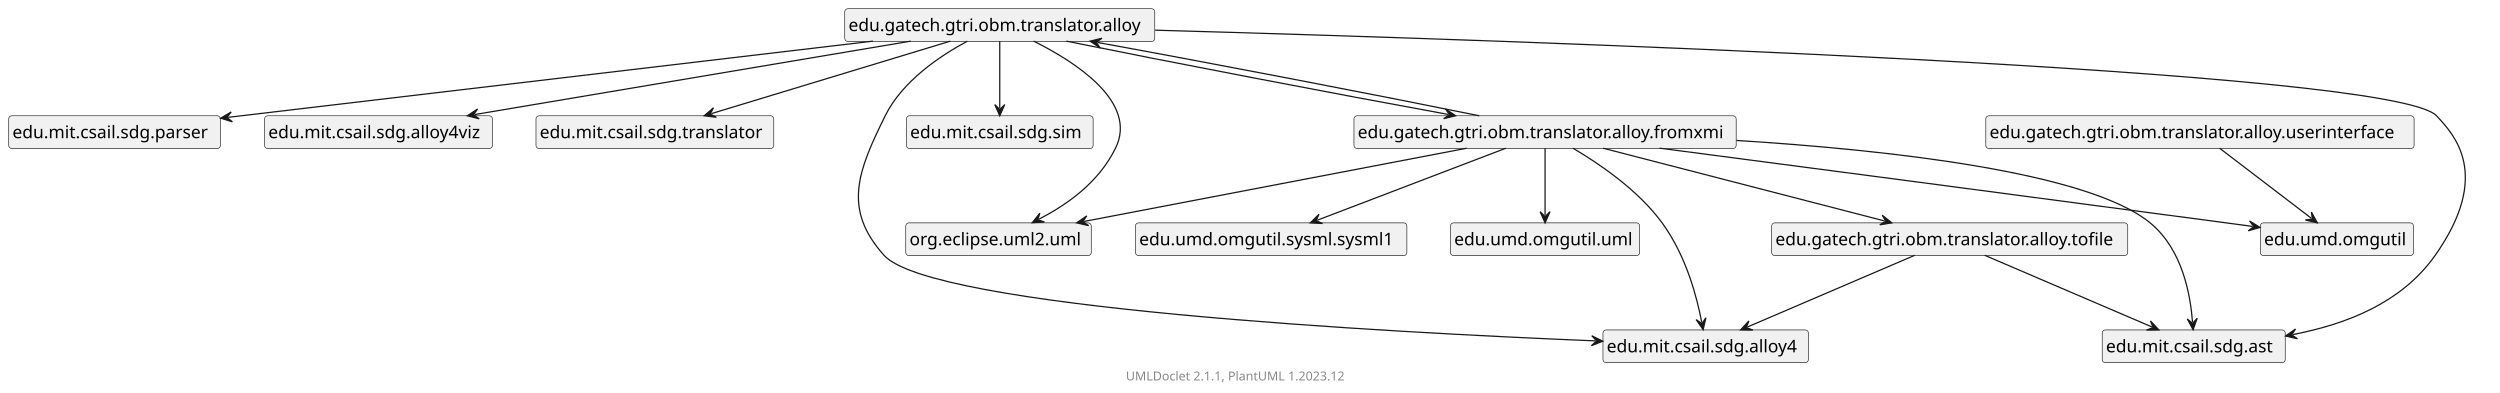
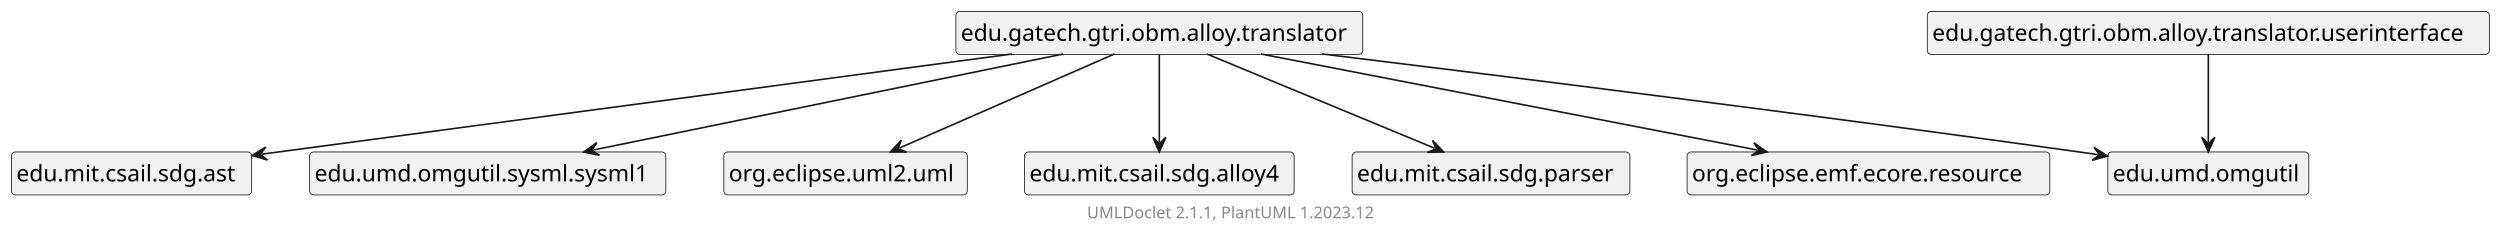
- <svg xmlns="http://www.w3.org/2000/svg" xmlns:xlink="http://www.w3.org/1999/xlink" contentStyleType="text/css" height="315px" preserveAspectRatio="none" style="width:2008px;height:315px;" version="1.1" viewBox="0 0 2008 315" width="2008px" zoomAndPan="magnify">
+ <svg xmlns="http://www.w3.org/2000/svg" xmlns:xlink="http://www.w3.org/1999/xlink" contentStyleType="text/css" height="143px" preserveAspectRatio="none" style="width:1530px;height:143px;" version="1.1" viewBox="0 0 1530 143" width="1530px" zoomAndPan="magnify">
  <defs />
  <g>
-     <a href="edu/gatech/gtri/obm/translator/alloy/package-summary.html" target="_top" title="edu/gatech/gtri/obm/translator/alloy/package-summary.html" xlink:actuate="onRequest" xlink:href="edu/gatech/gtri/obm/translator/alloy/package-summary.html" xlink:show="new" xlink:title="edu/gatech/gtri/obm/translator/alloy/package-summary.html" xlink:type="simple">
-       <g id="elem_edu.gatech.gtri.obm.translator.alloy">
-         <rect codeLine="28" fill="#F1F1F1" height="26.297" id="edu.gatech.gtri.obm.translator.alloy" rx="2.5" ry="2.5" style="stroke:#181818;stroke-width:0.5;" width="249" x="678.5" y="7" />
-         <text fill="#000000" font-family="sans-serif" font-size="14" lengthAdjust="spacing" textLength="243" x="681.5" y="24.995">edu.gatech.gtri.obm.translator.alloy</text>
+     <a href="edu/gatech/gtri/obm/alloy/translator/package-summary.html" target="_top" title="edu/gatech/gtri/obm/alloy/translator/package-summary.html" xlink:actuate="onRequest" xlink:href="edu/gatech/gtri/obm/alloy/translator/package-summary.html" xlink:show="new" xlink:title="edu/gatech/gtri/obm/alloy/translator/package-summary.html" xlink:type="simple">
+       <g id="elem_edu.gatech.gtri.obm.alloy.translator">
+         <rect codeLine="17" fill="#F1F1F1" height="26.297" id="edu.gatech.gtri.obm.alloy.translator" rx="2.5" ry="2.5" style="stroke:#181818;stroke-width:0.5;" width="249" x="585" y="7" />
+         <text fill="#000000" font-family="sans-serif" font-size="14" lengthAdjust="spacing" textLength="243" x="588" y="24.995">edu.gatech.gtri.obm.alloy.translator</text>
      </g>
    </a>
    <g id="elem_edu.mit.csail.sdg.ast">
-       <rect fill="#F1F1F1" height="26.297" id="edu.mit.csail.sdg.ast" rx="2.5" ry="2.5" style="stroke:#181818;stroke-width:0.5;" width="147" x="1688.5" y="265" />
-       <text fill="#000000" font-family="sans-serif" font-size="14" lengthAdjust="spacing" textLength="141" x="1691.5" y="282.995">edu.mit.csail.sdg.ast</text>
+       <rect fill="#F1F1F1" height="26.297" id="edu.mit.csail.sdg.ast" rx="2.5" ry="2.5" style="stroke:#181818;stroke-width:0.5;" width="147" x="7" y="93" />
+       <text fill="#000000" font-family="sans-serif" font-size="14" lengthAdjust="spacing" textLength="141" x="10" y="110.995">edu.mit.csail.sdg.ast</text>
+     </g>
+     <g id="elem_edu.umd.omgutil.sysml.sysml1">
+       <rect fill="#F1F1F1" height="26.297" id="edu.umd.omgutil.sysml.sysml1" rx="2.5" ry="2.5" style="stroke:#181818;stroke-width:0.5;" width="218" x="189.5" y="93" />
+       <text fill="#000000" font-family="sans-serif" font-size="14" lengthAdjust="spacing" textLength="212" x="192.5" y="110.995">edu.umd.omgutil.sysml.sysml1</text>
+     </g>
+     <g id="elem_org.eclipse.uml2.uml">
+       <rect fill="#F1F1F1" height="26.297" id="org.eclipse.uml2.uml" rx="2.5" ry="2.5" style="stroke:#181818;stroke-width:0.5;" width="149" x="443" y="93" />
+       <text fill="#000000" font-family="sans-serif" font-size="14" lengthAdjust="spacing" textLength="143" x="446" y="110.995">org.eclipse.uml2.uml</text>
+     </g>
+     <g id="elem_edu.mit.csail.sdg.alloy4">
+       <rect fill="#F1F1F1" height="26.297" id="edu.mit.csail.sdg.alloy4" rx="2.5" ry="2.5" style="stroke:#181818;stroke-width:0.5;" width="165" x="627" y="93" />
+       <text fill="#000000" font-family="sans-serif" font-size="14" lengthAdjust="spacing" textLength="159" x="630" y="110.995">edu.mit.csail.sdg.alloy4</text>
    </g>
    <g id="elem_edu.mit.csail.sdg.parser">
-       <rect fill="#F1F1F1" height="26.297" id="edu.mit.csail.sdg.parser" rx="2.5" ry="2.5" style="stroke:#181818;stroke-width:0.5;" width="170" x="7" y="93" />
-       <text fill="#000000" font-family="sans-serif" font-size="14" lengthAdjust="spacing" textLength="164" x="10" y="110.995">edu.mit.csail.sdg.parser</text>
+       <rect fill="#F1F1F1" height="26.297" id="edu.mit.csail.sdg.parser" rx="2.5" ry="2.5" style="stroke:#181818;stroke-width:0.5;" width="170" x="827.5" y="93" />
+       <text fill="#000000" font-family="sans-serif" font-size="14" lengthAdjust="spacing" textLength="164" x="830.5" y="110.995">edu.mit.csail.sdg.parser</text>
    </g>
-     <g id="elem_edu.mit.csail.sdg.alloy4viz">
-       <rect fill="#F1F1F1" height="26.297" id="edu.mit.csail.sdg.alloy4viz" rx="2.5" ry="2.5" style="stroke:#181818;stroke-width:0.5;" width="183" x="212.5" y="93" />
-       <text fill="#000000" font-family="sans-serif" font-size="14" lengthAdjust="spacing" textLength="177" x="215.5" y="110.995">edu.mit.csail.sdg.alloy4viz</text>
+     <g id="elem_org.eclipse.emf.ecore.resource">
+       <rect fill="#F1F1F1" height="26.297" id="org.eclipse.emf.ecore.resource" rx="2.5" ry="2.5" style="stroke:#181818;stroke-width:0.5;" width="222" x="1032.5" y="93" />
+       <text fill="#000000" font-family="sans-serif" font-size="14" lengthAdjust="spacing" textLength="216" x="1035.5" y="110.995">org.eclipse.emf.ecore.resource</text>
    </g>
-     <g id="elem_edu.mit.csail.sdg.translator">
-       <rect fill="#F1F1F1" height="26.297" id="edu.mit.csail.sdg.translator" rx="2.5" ry="2.5" style="stroke:#181818;stroke-width:0.5;" width="191" x="430.5" y="93" />
-       <text fill="#000000" font-family="sans-serif" font-size="14" lengthAdjust="spacing" textLength="185" x="433.5" y="110.995">edu.mit.csail.sdg.translator</text>
+     <g id="elem_edu.umd.omgutil">
+       <rect fill="#F1F1F1" height="26.297" id="edu.umd.omgutil" rx="2.5" ry="2.5" style="stroke:#181818;stroke-width:0.5;" width="123" x="1290" y="93" />
+       <text fill="#000000" font-family="sans-serif" font-size="14" lengthAdjust="spacing" textLength="117" x="1293" y="110.995">edu.umd.omgutil</text>
    </g>
-     <g id="elem_edu.mit.csail.sdg.alloy4">
-       <rect fill="#F1F1F1" height="26.297" id="edu.mit.csail.sdg.alloy4" rx="2.5" ry="2.5" style="stroke:#181818;stroke-width:0.5;" width="165" x="1287.5" y="265" />
-       <text fill="#000000" font-family="sans-serif" font-size="14" lengthAdjust="spacing" textLength="159" x="1290.5" y="282.995">edu.mit.csail.sdg.alloy4</text>
-     </g>
-     <g id="elem_edu.mit.csail.sdg.sim">
-       <rect fill="#F1F1F1" height="26.297" id="edu.mit.csail.sdg.sim" rx="2.5" ry="2.5" style="stroke:#181818;stroke-width:0.5;" width="150" x="728" y="93" />
-       <text fill="#000000" font-family="sans-serif" font-size="14" lengthAdjust="spacing" textLength="144" x="731" y="110.995">edu.mit.csail.sdg.sim</text>
-     </g>
-     <a href="edu/gatech/gtri/obm/translator/alloy/fromxmi/package-summary.html" target="_top" title="edu/gatech/gtri/obm/translator/alloy/fromxmi/package-summary.html" xlink:actuate="onRequest" xlink:href="edu/gatech/gtri/obm/translator/alloy/fromxmi/package-summary.html" xlink:show="new" xlink:title="edu/gatech/gtri/obm/translator/alloy/fromxmi/package-summary.html" xlink:type="simple">
-       <g id="elem_edu.gatech.gtri.obm.translator.alloy.fromxmi">
-         <rect codeLine="30" fill="#F1F1F1" height="26.297" id="edu.gatech.gtri.obm.translator.alloy.fromxmi" rx="2.5" ry="2.5" style="stroke:#181818;stroke-width:0.5;" width="307" x="1087.5" y="93" />
-         <text fill="#000000" font-family="sans-serif" font-size="14" lengthAdjust="spacing" textLength="301" x="1090.5" y="110.995">edu.gatech.gtri.obm.translator.alloy.fromxmi</text>
+     <a href="edu/gatech/gtri/obm/alloy/translator/userinterface/package-summary.html" target="_top" title="edu/gatech/gtri/obm/alloy/translator/userinterface/package-summary.html" xlink:actuate="onRequest" xlink:href="edu/gatech/gtri/obm/alloy/translator/userinterface/package-summary.html" xlink:show="new" xlink:title="edu/gatech/gtri/obm/alloy/translator/userinterface/package-summary.html" xlink:type="simple">
+       <g id="elem_edu.gatech.gtri.obm.alloy.translator.userinterface">
+         <rect codeLine="19" fill="#F1F1F1" height="26.297" id="edu.gatech.gtri.obm.alloy.translator.userinterface" rx="2.5" ry="2.5" style="stroke:#181818;stroke-width:0.5;" width="344" x="1179.5" y="7" />
+         <text fill="#000000" font-family="sans-serif" font-size="14" lengthAdjust="spacing" textLength="338" x="1182.5" y="24.995">edu.gatech.gtri.obm.alloy.translator.userinterface</text>
      </g>
    </a>
-     <g id="elem_org.eclipse.uml2.uml">
-       <rect fill="#F1F1F1" height="26.297" id="org.eclipse.uml2.uml" rx="2.5" ry="2.5" style="stroke:#181818;stroke-width:0.5;" width="149" x="727.5" y="179" />
-       <text fill="#000000" font-family="sans-serif" font-size="14" lengthAdjust="spacing" textLength="143" x="730.5" y="196.995">org.eclipse.uml2.uml</text>
+     <g id="link_edu.gatech.gtri.obm.alloy.translator_edu.mit.csail.sdg.ast">
+       <path codeLine="7" d="M619.38,33.04 C494.2,49.75 276.017,78.886 160.207,94.356 " fill="none" id="edu.gatech.gtri.obm.alloy.translator-to-edu.mit.csail.sdg.ast" style="stroke:#181818;stroke-width:1.0;" />
+       <polygon fill="#181818" points="154.26,95.15,163.71,97.923,159.216,94.488,162.651,89.994,154.26,95.15" style="stroke:#181818;stroke-width:1.0;" />
    </g>
-     <a href="edu/gatech/gtri/obm/translator/alloy/tofile/package-summary.html" target="_top" title="edu/gatech/gtri/obm/translator/alloy/tofile/package-summary.html" xlink:actuate="onRequest" xlink:href="edu/gatech/gtri/obm/translator/alloy/tofile/package-summary.html" xlink:show="new" xlink:title="edu/gatech/gtri/obm/translator/alloy/tofile/package-summary.html" xlink:type="simple">
-       <g id="elem_edu.gatech.gtri.obm.translator.alloy.tofile">
-         <rect codeLine="32" fill="#F1F1F1" height="26.297" id="edu.gatech.gtri.obm.translator.alloy.tofile" rx="2.5" ry="2.5" style="stroke:#181818;stroke-width:0.5;" width="286" x="1423" y="179" />
-         <text fill="#000000" font-family="sans-serif" font-size="14" lengthAdjust="spacing" textLength="280" x="1426" y="196.995">edu.gatech.gtri.obm.translator.alloy.tofile</text>
-       </g>
-     </a>
-     <a href="edu/gatech/gtri/obm/translator/alloy/userinterface/package-summary.html" target="_top" title="edu/gatech/gtri/obm/translator/alloy/userinterface/package-summary.html" xlink:actuate="onRequest" xlink:href="edu/gatech/gtri/obm/translator/alloy/userinterface/package-summary.html" xlink:show="new" xlink:title="edu/gatech/gtri/obm/translator/alloy/userinterface/package-summary.html" xlink:type="simple">
-       <g id="elem_edu.gatech.gtri.obm.translator.alloy.userinterface">
-         <rect codeLine="34" fill="#F1F1F1" height="26.297" id="edu.gatech.gtri.obm.translator.alloy.userinterface" rx="2.5" ry="2.5" style="stroke:#181818;stroke-width:0.5;" width="344" x="1595" y="93" />
-         <text fill="#000000" font-family="sans-serif" font-size="14" lengthAdjust="spacing" textLength="338" x="1598" y="110.995">edu.gatech.gtri.obm.translator.alloy.userinterface</text>
-       </g>
-     </a>
-     <g id="elem_edu.umd.omgutil">
-       <rect fill="#F1F1F1" height="26.297" id="edu.umd.omgutil" rx="2.5" ry="2.5" style="stroke:#181818;stroke-width:0.5;" width="123" x="1815.5" y="179" />
-       <text fill="#000000" font-family="sans-serif" font-size="14" lengthAdjust="spacing" textLength="117" x="1818.5" y="196.995">edu.umd.omgutil</text>
+     <g id="link_edu.gatech.gtri.obm.alloy.translator_edu.umd.omgutil.sysml.sysml1">
+       <path codeLine="8" d="M650.61,33.04 C572.48,49 441.228,75.828 363.158,91.788 " fill="none" id="edu.gatech.gtri.obm.alloy.translator-to-edu.umd.omgutil.sysml.sysml1" style="stroke:#181818;stroke-width:1.0;" />
+       <polygon fill="#181818" points="357.28,92.99,366.899,95.106,362.179,91.989,365.296,87.268,357.28,92.99" style="stroke:#181818;stroke-width:1.0;" />
    </g>
-     <g id="elem_edu.umd.omgutil.sysml.sysml1">
-       <rect fill="#F1F1F1" height="26.297" id="edu.umd.omgutil.sysml.sysml1" rx="2.5" ry="2.5" style="stroke:#181818;stroke-width:0.5;" width="218" x="912" y="179" />
-       <text fill="#000000" font-family="sans-serif" font-size="14" lengthAdjust="spacing" textLength="212" x="915" y="196.995">edu.umd.omgutil.sysml.sysml1</text>
+     <g id="link_edu.gatech.gtri.obm.alloy.translator_org.eclipse.uml2.uml">
+       <path codeLine="9" d="M681.99,33.04 C645.49,49 586.927,74.624 550.457,90.585 " fill="none" id="edu.gatech.gtri.obm.alloy.translator-to-org.eclipse.uml2.uml" style="stroke:#181818;stroke-width:1.0;" />
+       <polygon fill="#181818" points="544.96,92.99,554.809,93.046,549.541,90.985,551.601,85.717,544.96,92.99" style="stroke:#181818;stroke-width:1.0;" />
    </g>
-     <g id="elem_edu.umd.omgutil.uml">
-       <rect fill="#F1F1F1" height="26.297" id="edu.umd.omgutil.uml" rx="2.5" ry="2.5" style="stroke:#181818;stroke-width:0.5;" width="152" x="1165" y="179" />
-       <text fill="#000000" font-family="sans-serif" font-size="14" lengthAdjust="spacing" textLength="146" x="1168" y="196.995">edu.umd.omgutil.uml</text>
+     <g id="link_edu.gatech.gtri.obm.alloy.translator_edu.mit.csail.sdg.alloy4">
+       <path codeLine="10" d="M709.5,33.04 C709.5,49 709.5,71.03 709.5,86.99 " fill="none" id="edu.gatech.gtri.obm.alloy.translator-to-edu.mit.csail.sdg.alloy4" style="stroke:#181818;stroke-width:1.0;" />
+       <polygon fill="#181818" points="709.5,92.99,713.5,83.99,709.5,87.99,705.5,83.99,709.5,92.99" style="stroke:#181818;stroke-width:1.0;" />
    </g>
-     <g id="link_edu.gatech.gtri.obm.translator.alloy_edu.mit.csail.sdg.ast">
-       <path codeLine="7" d="M927.77,24.24 C1219.09,32.43 1922.18,55.93 1957,93 C1971.23,108.15 2001.62,140.22 1956,205 C1928.8,243.63 1884.249,260.422 1841.609,268.732 " fill="none" id="edu.gatech.gtri.obm.translator.alloy-to-edu.mit.csail.sdg.ast" style="stroke:#181818;stroke-width:1.0;" />
-       <polygon fill="#181818" points="1835.72,269.88,1845.319,272.084,1840.628,268.924,1843.789,264.232,1835.72,269.88" style="stroke:#181818;stroke-width:1.0;" />
+     <g id="link_edu.gatech.gtri.obm.alloy.translator_edu.mit.csail.sdg.parser">
+       <path codeLine="11" d="M738.58,33.04 C777.18,49 839.366,74.735 877.926,90.695 " fill="none" id="edu.gatech.gtri.obm.alloy.translator-to-edu.mit.csail.sdg.parser" style="stroke:#181818;stroke-width:1.0;" />
+       <polygon fill="#181818" points="883.47,92.99,876.684,85.852,878.85,91.078,873.624,93.244,883.47,92.99" style="stroke:#181818;stroke-width:1.0;" />
    </g>
-     <g id="link_edu.gatech.gtri.obm.translator.alloy_edu.mit.csail.sdg.parser">
-       <path codeLine="8" d="M701.13,33.04 C560.31,49.67 314.649,78.696 183.209,94.226 " fill="none" id="edu.gatech.gtri.obm.translator.alloy-to-edu.mit.csail.sdg.parser" style="stroke:#181818;stroke-width:1.0;" />
-       <polygon fill="#181818" points="177.25,94.93,186.657,97.846,182.215,94.343,185.719,89.902,177.25,94.93" style="stroke:#181818;stroke-width:1.0;" />
+     <g id="link_edu.gatech.gtri.obm.alloy.translator_org.eclipse.emf.ecore.resource">
+       <path codeLine="12" d="M771.68,33.04 C854.18,49 993.099,75.89 1075.539,91.85 " fill="none" id="edu.gatech.gtri.obm.alloy.translator-to-org.eclipse.emf.ecore.resource" style="stroke:#181818;stroke-width:1.0;" />
+       <polygon fill="#181818" points="1081.43,92.99,1073.354,87.352,1076.521,92.04,1071.834,95.207,1081.43,92.99" style="stroke:#181818;stroke-width:1.0;" />
    </g>
-     <g id="link_edu.gatech.gtri.obm.translator.alloy_edu.mit.csail.sdg.alloy4viz">
-       <path codeLine="9" d="M731.51,33.04 C636.65,49 476.067,76.034 381.277,91.994 " fill="none" id="edu.gatech.gtri.obm.translator.alloy-to-edu.mit.csail.sdg.alloy4viz" style="stroke:#181818;stroke-width:1.0;" />
-       <polygon fill="#181818" points="375.36,92.99,384.899,95.44,380.291,92.16,383.571,87.551,375.36,92.99" style="stroke:#181818;stroke-width:1.0;" />
+     <g id="link_edu.gatech.gtri.obm.alloy.translator_edu.umd.omgutil">
+       <path codeLine="13" d="M809.01,33.01 C921.59,46.76 1110.38,70.32 1272.5,93 C1278.13,93.79 1278.054,93.759 1283.914,94.619 " fill="none" id="edu.gatech.gtri.obm.alloy.translator-to-edu.umd.omgutil" style="stroke:#181818;stroke-width:1.0;" />
+       <polygon fill="#181818" points="1289.85,95.49,1281.526,90.226,1284.903,94.764,1280.365,98.141,1289.85,95.49" style="stroke:#181818;stroke-width:1.0;" />
    </g>
-     <g id="link_edu.gatech.gtri.obm.translator.alloy_edu.mit.csail.sdg.translator">
-       <path codeLine="10" d="M763.31,33.04 C710.65,49 623.972,75.288 571.352,91.249 " fill="none" id="edu.gatech.gtri.obm.translator.alloy-to-edu.mit.csail.sdg.translator" style="stroke:#181818;stroke-width:1.0;" />
-       <polygon fill="#181818" points="565.61,92.99,575.384,94.206,570.395,91.539,573.062,86.55,565.61,92.99" style="stroke:#181818;stroke-width:1.0;" />
+     <g id="link_edu.gatech.gtri.obm.alloy.translator.userinterface_edu.umd.omgutil">
+       <path codeLine="14" d="M1351.5,33.04 C1351.5,49 1351.5,71.03 1351.5,86.99 " fill="none" id="edu.gatech.gtri.obm.alloy.translator.userinterface-to-edu.umd.omgutil" style="stroke:#181818;stroke-width:1.0;" />
+       <polygon fill="#181818" points="1351.5,92.99,1355.5,83.99,1351.5,87.99,1347.5,83.99,1351.5,92.99" style="stroke:#181818;stroke-width:1.0;" />
    </g>
-     <g id="link_edu.gatech.gtri.obm.translator.alloy_edu.mit.csail.sdg.alloy4">
-       <path codeLine="11" d="M776.98,33.08 C754.93,44.9 724.75,65.18 711,93 C688.94,137.62 676.76,167.94 710,205 C747.93,247.29 1112.785,266.895 1281.355,273.795 " fill="none" id="edu.gatech.gtri.obm.translator.alloy-to-edu.mit.csail.sdg.alloy4" style="stroke:#181818;stroke-width:1.0;" />
-       <polygon fill="#181818" points="1287.35,274.04,1278.521,269.675,1282.354,273.836,1278.194,277.669,1287.35,274.04" style="stroke:#181818;stroke-width:1.0;" />
-     </g>
-     <g id="link_edu.gatech.gtri.obm.translator.alloy_edu.mit.csail.sdg.sim">
-       <path codeLine="12" d="M803,33.04 C803,49 803,71.03 803,86.99 " fill="none" id="edu.gatech.gtri.obm.translator.alloy-to-edu.mit.csail.sdg.sim" style="stroke:#181818;stroke-width:1.0;" />
-       <polygon fill="#181818" points="803,92.99,807,83.99,803,87.99,799,83.99,803,92.99" style="stroke:#181818;stroke-width:1.0;" />
-     </g>
-     <g id="link_edu.gatech.gtri.obm.translator.alloy_edu.gatech.gtri.obm.translator.alloy.fromxmi">
-       <path codeLine="13" d="M856.5,33.04 C935.1,49 1075.337,75.958 1163.207,91.918 " fill="none" id="edu.gatech.gtri.obm.translator.alloy-to-edu.gatech.gtri.obm.translator.alloy.fromxmi" style="stroke:#181818;stroke-width:1.0;" />
-       <polygon fill="#181818" points="1169.11,92.99,1160.97,87.446,1164.19,92.097,1159.54,95.317,1169.11,92.99" style="stroke:#181818;stroke-width:1.0;" />
-     </g>
-     <g id="link_edu.gatech.gtri.obm.translator.alloy.fromxmi_edu.gatech.gtri.obm.translator.alloy">
-       <path codeLine="19" d="M1188.16,92.99 C1109.89,77.03 969.654,50.069 881.464,34.108 " fill="none" id="edu.gatech.gtri.obm.translator.alloy.fromxmi-to-edu.gatech.gtri.obm.translator.alloy" style="stroke:#181818;stroke-width:1.0;" />
-       <polygon fill="#181818" points="875.56,33.04,883.704,38.579,880.48,33.93,885.129,30.707,875.56,33.04" style="stroke:#181818;stroke-width:1.0;" />
-     </g>
-     <g id="link_edu.gatech.gtri.obm.translator.alloy_org.eclipse.uml2.uml">
-       <path codeLine="14" d="M830.21,33.03 C863.75,49.73 914.22,82.09 896,119 C882.17,147.02 856.942,164.379 834.412,176.109 " fill="none" id="edu.gatech.gtri.obm.translator.alloy-to-org.eclipse.uml2.uml" style="stroke:#181818;stroke-width:1.0;" />
-       <polygon fill="#181818" points="829.09,178.88,838.92,178.272,833.525,176.571,835.226,171.176,829.09,178.88" style="stroke:#181818;stroke-width:1.0;" />
-     </g>
-     <g id="link_edu.gatech.gtri.obm.translator.alloy.tofile_edu.mit.csail.sdg.ast">
-       <path codeLine="15" d="M1594.08,205.04 C1631.34,221 1691.225,246.666 1728.455,262.626 " fill="none" id="edu.gatech.gtri.obm.translator.alloy.tofile-to-edu.mit.csail.sdg.ast" style="stroke:#181818;stroke-width:1.0;" />
-       <polygon fill="#181818" points="1733.97,264.99,1727.274,257.767,1729.374,263.02,1724.122,265.12,1733.97,264.99" style="stroke:#181818;stroke-width:1.0;" />
-     </g>
-     <g id="link_edu.gatech.gtri.obm.translator.alloy.tofile_edu.mit.csail.sdg.alloy4">
-       <path codeLine="16" d="M1537.92,205.04 C1500.66,221 1440.775,246.666 1403.545,262.626 " fill="none" id="edu.gatech.gtri.obm.translator.alloy.tofile-to-edu.mit.csail.sdg.alloy4" style="stroke:#181818;stroke-width:1.0;" />
-       <polygon fill="#181818" points="1398.03,264.99,1407.878,265.12,1402.626,263.02,1404.726,257.767,1398.03,264.99" style="stroke:#181818;stroke-width:1.0;" />
-     </g>
-     <g id="link_edu.gatech.gtri.obm.translator.alloy.userinterface_edu.umd.omgutil">
-       <path codeLine="17" d="M1782.76,119.04 C1803.67,135 1835.601,159.388 1856.501,175.349 " fill="none" id="edu.gatech.gtri.obm.translator.alloy.userinterface-to-edu.umd.omgutil" style="stroke:#181818;stroke-width:1.0;" />
-       <polygon fill="#181818" points="1861.27,178.99,1856.545,170.349,1857.296,175.955,1851.689,176.707,1861.27,178.99" style="stroke:#181818;stroke-width:1.0;" />
-     </g>
-     <g id="link_edu.gatech.gtri.obm.translator.alloy.fromxmi_edu.gatech.gtri.obm.translator.alloy.tofile">
-       <path codeLine="18" d="M1287.56,119.04 C1349.35,135 1451.971,161.528 1513.711,177.488 " fill="none" id="edu.gatech.gtri.obm.translator.alloy.fromxmi-to-edu.gatech.gtri.obm.translator.alloy.tofile" style="stroke:#181818;stroke-width:1.0;" />
-       <polygon fill="#181818" points="1519.52,178.99,1511.807,172.865,1514.679,177.739,1509.805,180.61,1519.52,178.99" style="stroke:#181818;stroke-width:1.0;" />
-     </g>
-     <g id="link_edu.gatech.gtri.obm.translator.alloy.fromxmi_edu.mit.csail.sdg.ast">
-       <path codeLine="20" d="M1394.7,112.82 C1517.61,120.49 1677.31,138.2 1727,179 C1753.39,200.67 1759.436,237.777 1761.036,258.847 " fill="none" id="edu.gatech.gtri.obm.translator.alloy.fromxmi-to-edu.mit.csail.sdg.ast" style="stroke:#181818;stroke-width:1.0;" />
-       <polygon fill="#181818" points="1761.49,264.83,1764.797,255.553,1761.111,259.844,1756.82,256.159,1761.49,264.83" style="stroke:#181818;stroke-width:1.0;" />
-     </g>
-     <g id="link_edu.gatech.gtri.obm.translator.alloy.fromxmi_edu.umd.omgutil.sysml.sysml1">
-       <path codeLine="21" d="M1209.48,119.04 C1167.66,135 1099.855,160.889 1058.065,176.849 " fill="none" id="edu.gatech.gtri.obm.translator.alloy.fromxmi-to-edu.umd.omgutil.sysml.sysml1" style="stroke:#181818;stroke-width:1.0;" />
-       <polygon fill="#181818" points="1052.46,178.99,1062.295,179.516,1057.131,177.206,1059.441,172.042,1052.46,178.99" style="stroke:#181818;stroke-width:1.0;" />
-     </g>
-     <g id="link_edu.gatech.gtri.obm.translator.alloy.fromxmi_edu.umd.omgutil">
-       <path codeLine="22" d="M1332.96,119.01 C1441.66,133.24 1628.02,157.69 1788,179 C1796.81,180.17 1800.164,180.619 1809.294,181.849 " fill="none" id="edu.gatech.gtri.obm.translator.alloy.fromxmi-to-edu.umd.omgutil" style="stroke:#181818;stroke-width:1.0;" />
-       <polygon fill="#181818" points="1815.24,182.65,1806.855,177.484,1810.285,181.982,1805.786,185.413,1815.24,182.65" style="stroke:#181818;stroke-width:1.0;" />
-     </g>
-     <g id="link_edu.gatech.gtri.obm.translator.alloy.fromxmi_org.eclipse.uml2.uml">
-       <path codeLine="23" d="M1178.1,119.04 C1094.65,135 954.073,161.902 870.673,177.862 " fill="none" id="edu.gatech.gtri.obm.translator.alloy.fromxmi-to-org.eclipse.uml2.uml" style="stroke:#181818;stroke-width:1.0;" />
-       <polygon fill="#181818" points="864.78,178.99,874.371,181.227,869.691,178.05,872.868,173.37,864.78,178.99" style="stroke:#181818;stroke-width:1.0;" />
-     </g>
-     <g id="link_edu.gatech.gtri.obm.translator.alloy.fromxmi_edu.umd.omgutil.uml">
-       <path codeLine="24" d="M1241,119.04 C1241,135 1241,157.03 1241,172.99 " fill="none" id="edu.gatech.gtri.obm.translator.alloy.fromxmi-to-edu.umd.omgutil.uml" style="stroke:#181818;stroke-width:1.0;" />
-       <polygon fill="#181818" points="1241,178.99,1245,169.99,1241,173.99,1237,169.99,1241,178.99" style="stroke:#181818;stroke-width:1.0;" />
-     </g>
-     <g id="link_edu.gatech.gtri.obm.translator.alloy.fromxmi_edu.mit.csail.sdg.alloy4">
-       <path codeLine="25" d="M1263.37,119.04 C1284.54,131.48 1315.86,152.76 1335,179 C1354.69,206 1363.072,239.267 1366.832,258.907 " fill="none" id="edu.gatech.gtri.obm.translator.alloy.fromxmi-to-edu.mit.csail.sdg.alloy4" style="stroke:#181818;stroke-width:1.0;" />
-       <polygon fill="#181818" points="1367.96,264.8,1370.196,255.208,1367.02,259.889,1362.339,256.713,1367.96,264.8" style="stroke:#181818;stroke-width:1.0;" />
-     </g>
-     <text fill="#888888" font-family="sans-serif" font-size="10" lengthAdjust="spacing" textLength="186" x="904.31" y="305.579">UMLDoclet 2.1.1, PlantUML 1.2023.12</text>
+     <text fill="#888888" font-family="sans-serif" font-size="10" lengthAdjust="spacing" textLength="186" x="665.25" y="133.579">UMLDoclet 2.1.1, PlantUML 1.2023.12</text>
  </g>
</svg>
